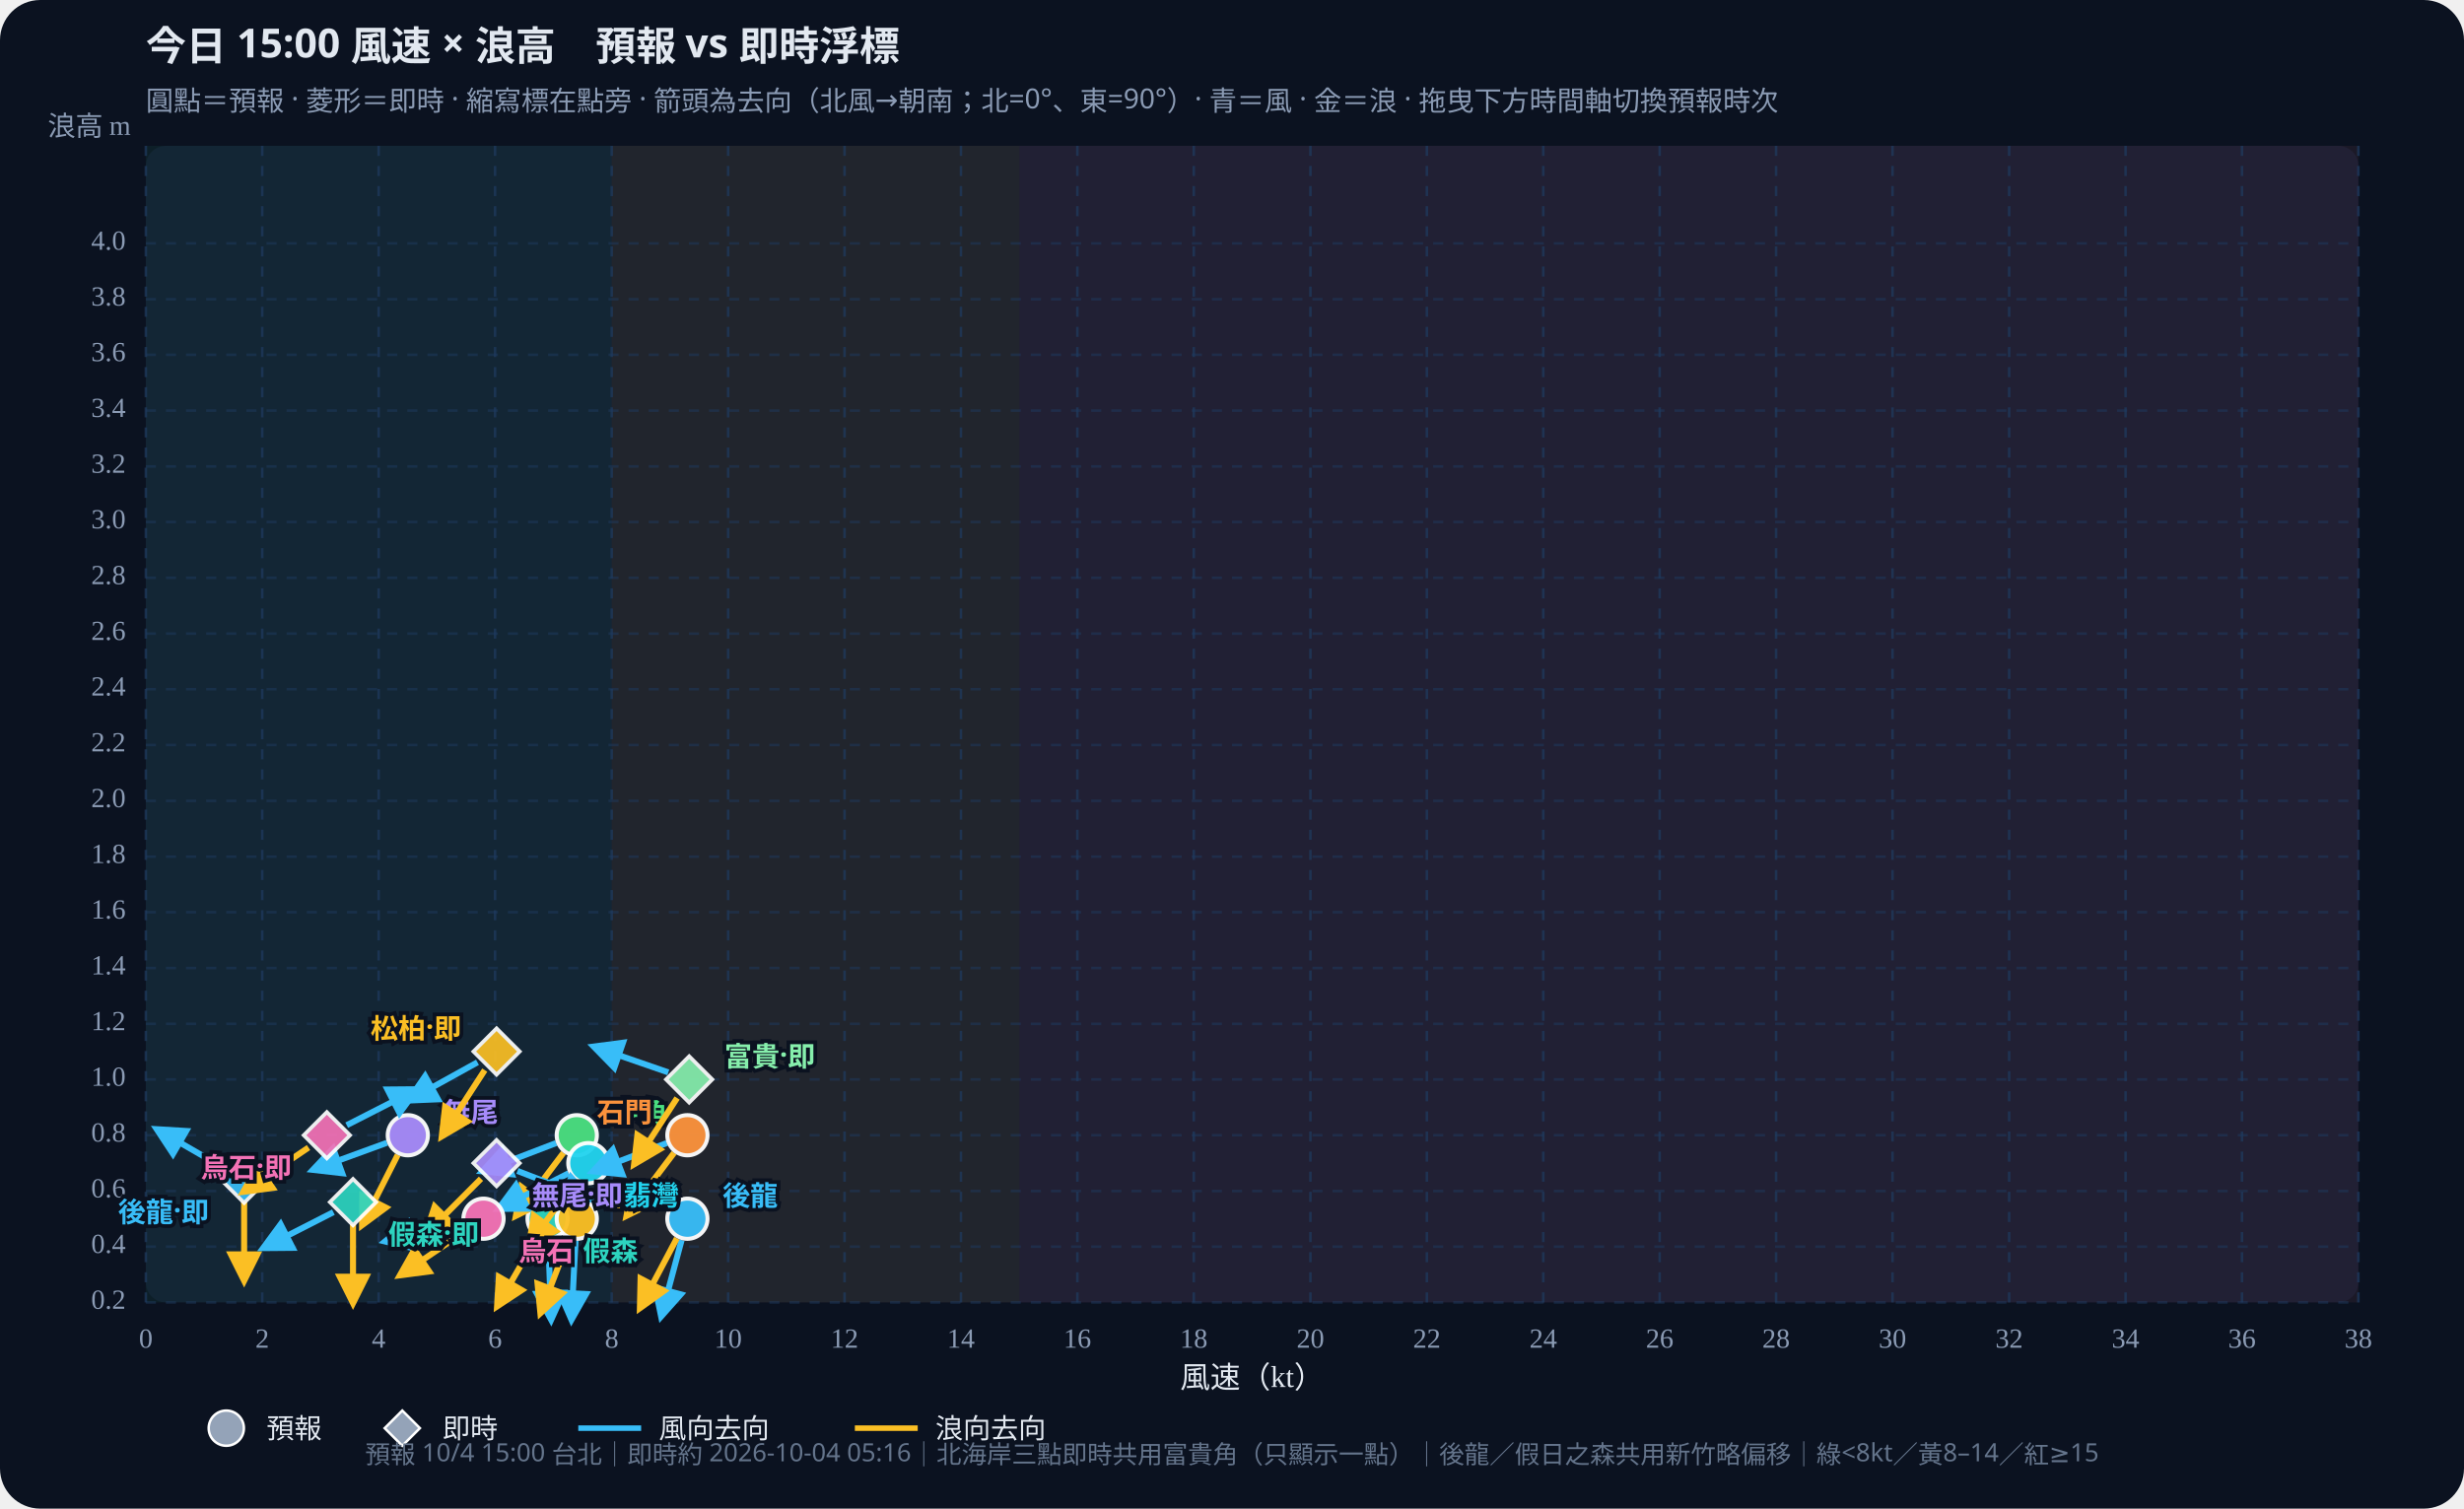
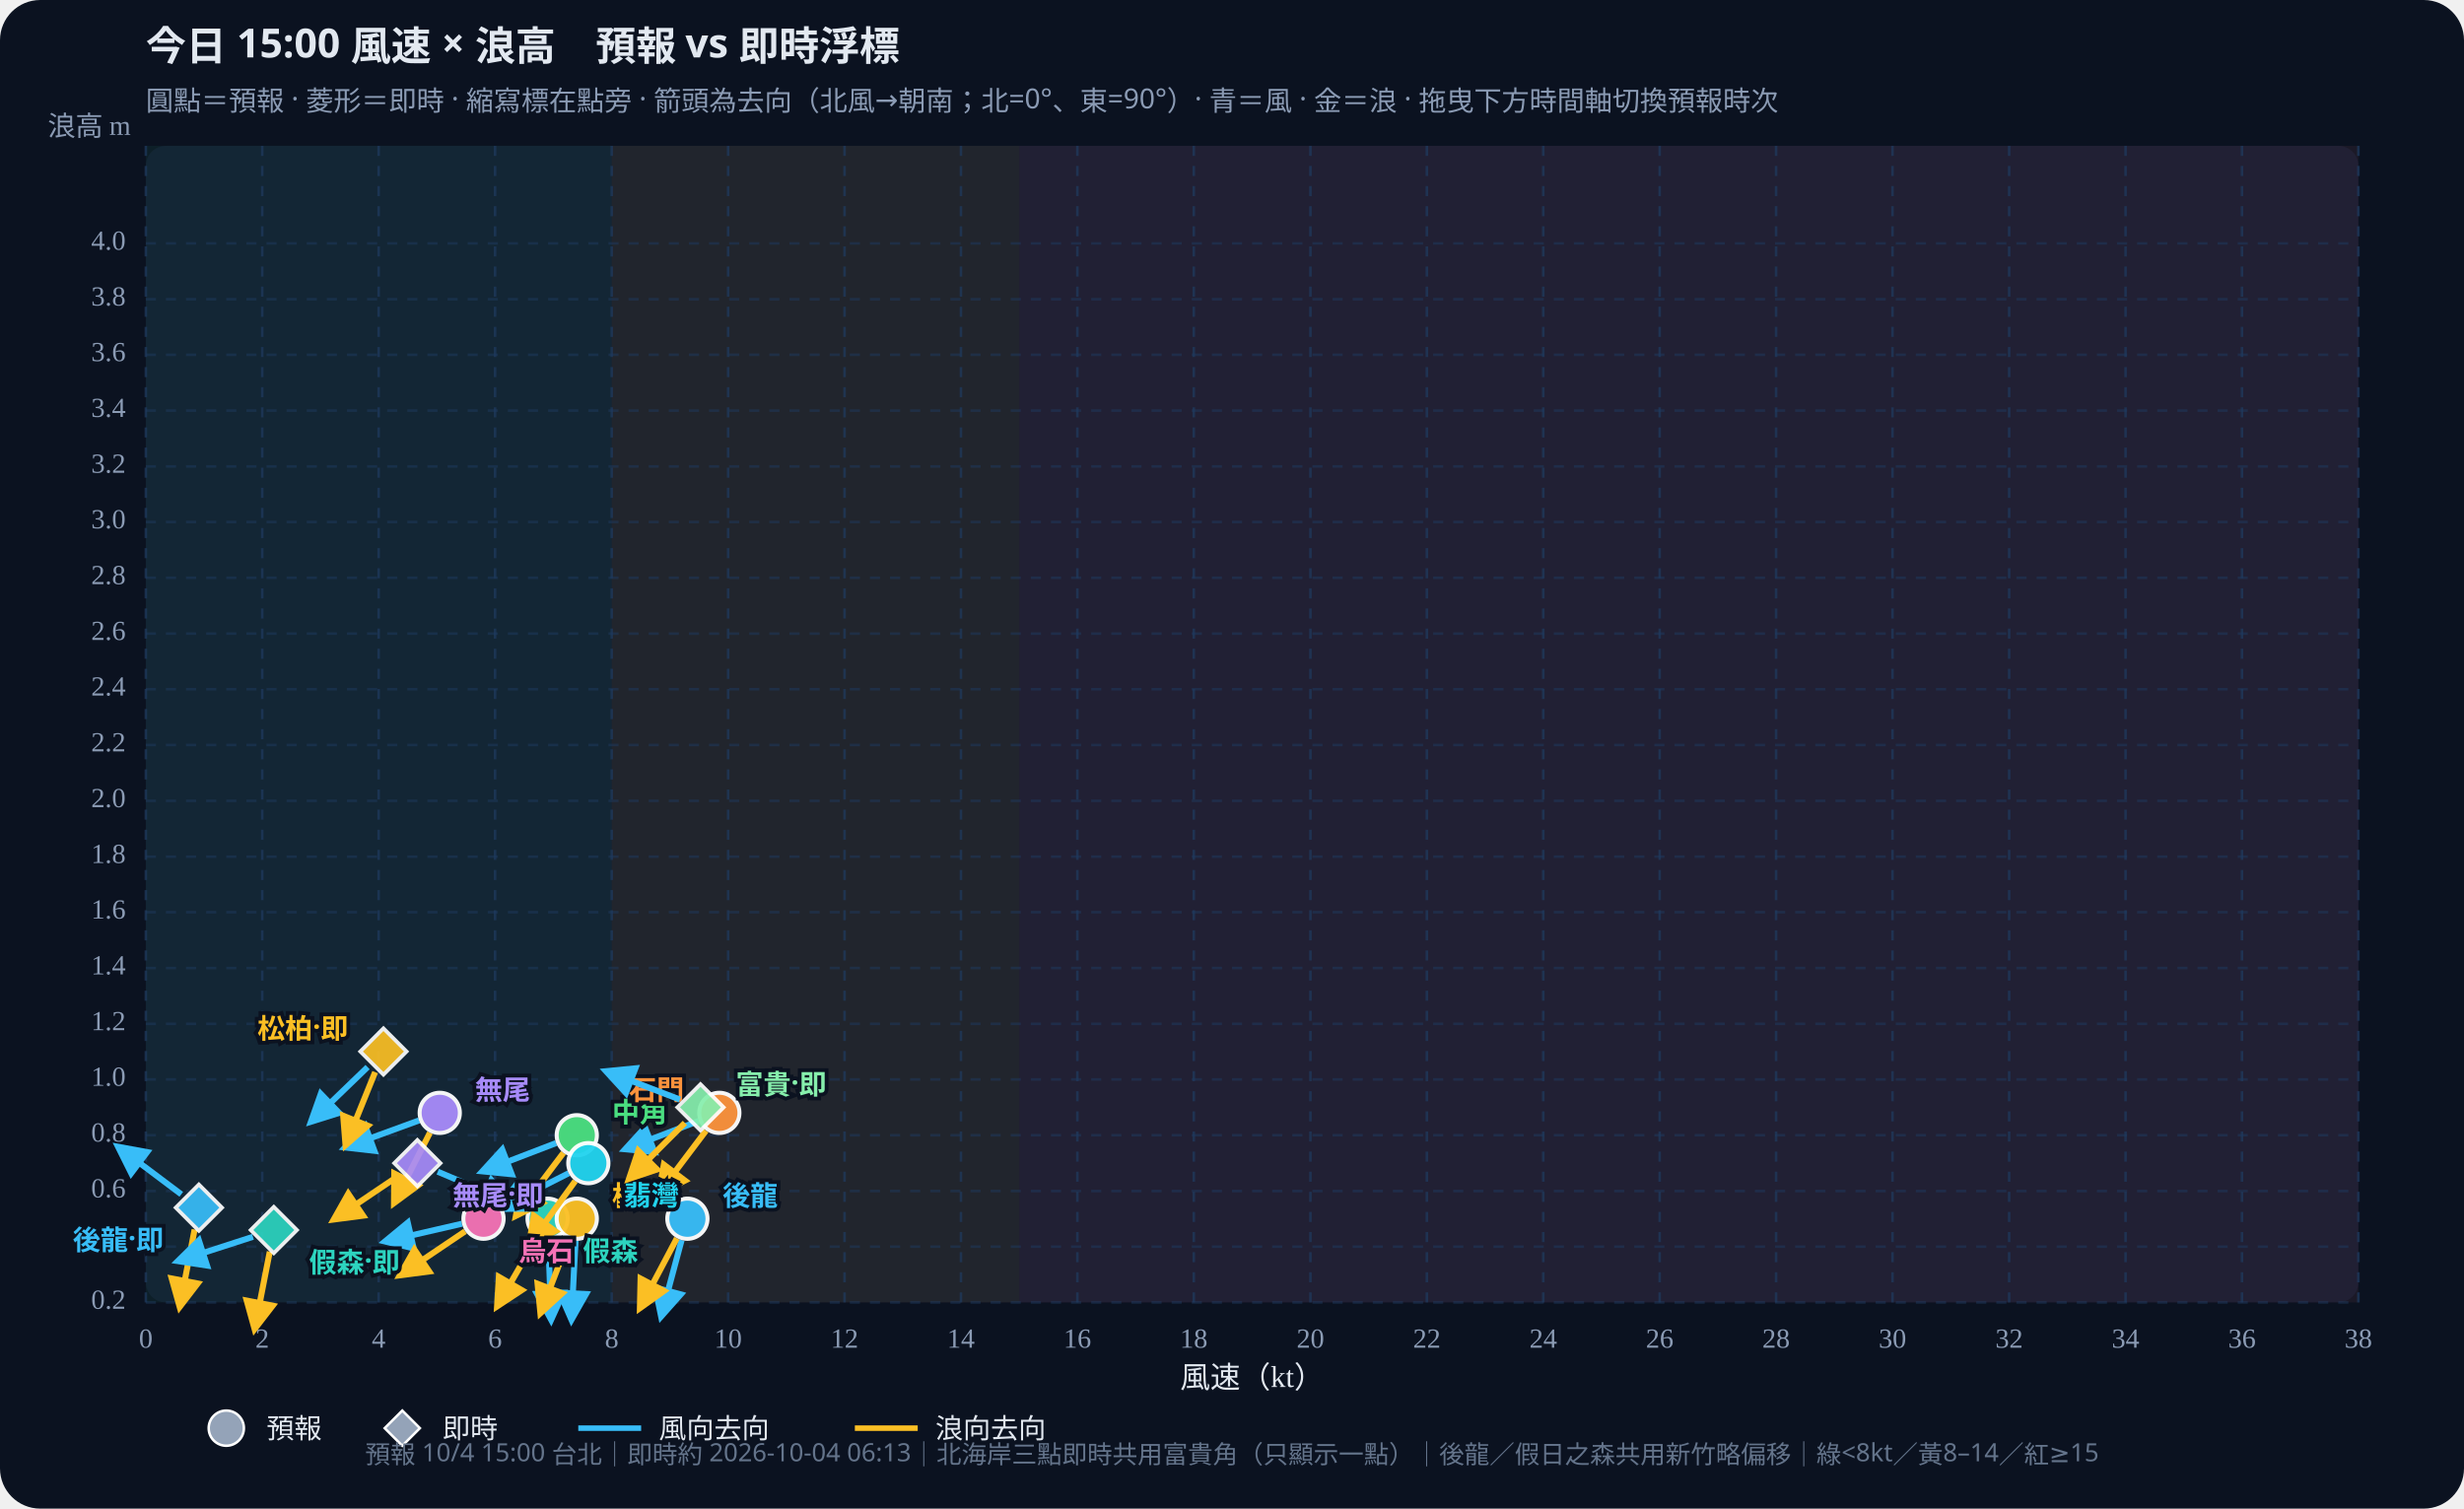
<svg xmlns="http://www.w3.org/2000/svg" id="wws-svg" viewBox="0 0 980 600" role="img" aria-label="風速與浪高散佈圖，可拖曳時間軸切換預報時次" style="width:100%;height:auto;display:block">
  <rect width="980" height="600" fill="#0b1220" rx="16" />
  <rect x="58" y="58" width="880" height="460" fill="#111a2e" rx="8" />
  <rect x="58.0" y="58" width="185.3" height="460" fill="#34d399" opacity="0.07" />
  <rect x="243.3" y="58" width="162.1" height="460" fill="#fbbf24" opacity="0.07" />
  <rect x="405.4" y="58" width="532.6" height="460" fill="#fb7185" opacity="0.07" />
  <defs>
    <marker id="arrow-38bdf8" viewBox="0 0 10 10" refX="8" refY="5" markerWidth="6" markerHeight="6" orient="auto-start-reverse">
      <path d="M0,0 L10,5 L0,10 z" fill="#38bdf8" />
    </marker>
    <marker id="arrow-fbbf24" viewBox="0 0 10 10" refX="8" refY="5" markerWidth="6" markerHeight="6" orient="auto-start-reverse">
      <path d="M0,0 L10,5 L0,10 z" fill="#fbbf24" />
    </marker>
  </defs>
  <text id="wws-title" x="58" y="24" fill="#e2e8f0" font-size="16" font-weight="700" font-family="Noto Sans TC,system-ui,sans-serif">今日 15:00 風速 × 浪高　預報 vs 即時浮標</text>
  <text x="58" y="44" fill="#8b9bb4" font-size="11" font-family="Noto Sans TC,system-ui,sans-serif">圓點＝預報 · 菱形＝即時 · 縮寫標在點旁 · 箭頭為去向（北風→朝南；北=0°、東=90°）· 青＝風 · 金＝浪 · 拖曳下方時間軸切換預報時次</text>
  <line x1="58.0" y1="58" x2="58.0" y2="518" stroke="#1e3a5f" stroke-dasharray="4 4" opacity="0.7" />
  <text x="58.0" y="536" text-anchor="middle" fill="#8b9bb4" font-size="11">0</text>
  <line x1="104.3" y1="58" x2="104.3" y2="518" stroke="#1e3a5f" stroke-dasharray="4 4" opacity="0.7" />
  <text x="104.3" y="536" text-anchor="middle" fill="#8b9bb4" font-size="11">2</text>
  <line x1="150.6" y1="58" x2="150.6" y2="518" stroke="#1e3a5f" stroke-dasharray="4 4" opacity="0.7" />
  <text x="150.6" y="536" text-anchor="middle" fill="#8b9bb4" font-size="11">4</text>
  <line x1="196.9" y1="58" x2="196.9" y2="518" stroke="#1e3a5f" stroke-dasharray="4 4" opacity="0.7" />
  <text x="196.9" y="536" text-anchor="middle" fill="#8b9bb4" font-size="11">6</text>
  <line x1="243.3" y1="58" x2="243.3" y2="518" stroke="#1e3a5f" stroke-dasharray="4 4" opacity="0.7" />
  <text x="243.3" y="536" text-anchor="middle" fill="#8b9bb4" font-size="11">8</text>
  <line x1="289.6" y1="58" x2="289.6" y2="518" stroke="#1e3a5f" stroke-dasharray="4 4" opacity="0.7" />
  <text x="289.6" y="536" text-anchor="middle" fill="#8b9bb4" font-size="11">10</text>
  <line x1="335.9" y1="58" x2="335.9" y2="518" stroke="#1e3a5f" stroke-dasharray="4 4" opacity="0.7" />
  <text x="335.9" y="536" text-anchor="middle" fill="#8b9bb4" font-size="11">12</text>
  <line x1="382.2" y1="58" x2="382.2" y2="518" stroke="#1e3a5f" stroke-dasharray="4 4" opacity="0.7" />
  <text x="382.2" y="536" text-anchor="middle" fill="#8b9bb4" font-size="11">14</text>
  <line x1="428.5" y1="58" x2="428.5" y2="518" stroke="#1e3a5f" stroke-dasharray="4 4" opacity="0.7" />
  <text x="428.5" y="536" text-anchor="middle" fill="#8b9bb4" font-size="11">16</text>
  <line x1="474.8" y1="58" x2="474.8" y2="518" stroke="#1e3a5f" stroke-dasharray="4 4" opacity="0.7" />
  <text x="474.8" y="536" text-anchor="middle" fill="#8b9bb4" font-size="11">18</text>
  <line x1="521.2" y1="58" x2="521.2" y2="518" stroke="#1e3a5f" stroke-dasharray="4 4" opacity="0.7" />
  <text x="521.2" y="536" text-anchor="middle" fill="#8b9bb4" font-size="11">20</text>
  <line x1="567.5" y1="58" x2="567.5" y2="518" stroke="#1e3a5f" stroke-dasharray="4 4" opacity="0.7" />
  <text x="567.5" y="536" text-anchor="middle" fill="#8b9bb4" font-size="11">22</text>
  <line x1="613.8" y1="58" x2="613.8" y2="518" stroke="#1e3a5f" stroke-dasharray="4 4" opacity="0.7" />
  <text x="613.8" y="536" text-anchor="middle" fill="#8b9bb4" font-size="11">24</text>
  <line x1="660.1" y1="58" x2="660.1" y2="518" stroke="#1e3a5f" stroke-dasharray="4 4" opacity="0.7" />
  <text x="660.1" y="536" text-anchor="middle" fill="#8b9bb4" font-size="11">26</text>
  <line x1="706.4" y1="58" x2="706.4" y2="518" stroke="#1e3a5f" stroke-dasharray="4 4" opacity="0.7" />
  <text x="706.4" y="536" text-anchor="middle" fill="#8b9bb4" font-size="11">28</text>
  <line x1="752.7" y1="58" x2="752.7" y2="518" stroke="#1e3a5f" stroke-dasharray="4 4" opacity="0.7" />
  <text x="752.7" y="536" text-anchor="middle" fill="#8b9bb4" font-size="11">30</text>
  <line x1="799.1" y1="58" x2="799.1" y2="518" stroke="#1e3a5f" stroke-dasharray="4 4" opacity="0.7" />
  <text x="799.1" y="536" text-anchor="middle" fill="#8b9bb4" font-size="11">32</text>
  <line x1="845.4" y1="58" x2="845.4" y2="518" stroke="#1e3a5f" stroke-dasharray="4 4" opacity="0.7" />
  <text x="845.4" y="536" text-anchor="middle" fill="#8b9bb4" font-size="11">34</text>
  <line x1="891.7" y1="58" x2="891.7" y2="518" stroke="#1e3a5f" stroke-dasharray="4 4" opacity="0.7" />
  <text x="891.7" y="536" text-anchor="middle" fill="#8b9bb4" font-size="11">36</text>
  <line x1="938.0" y1="58" x2="938.0" y2="518" stroke="#1e3a5f" stroke-dasharray="4 4" opacity="0.7" />
  <text x="938.0" y="536" text-anchor="middle" fill="#8b9bb4" font-size="11">38</text>
  <line x1="58" y1="518.0" x2="938" y2="518.0" stroke="#1e3a5f" stroke-dasharray="4 4" opacity="0.5" />
  <text x="50" y="518.0" text-anchor="end" dominant-baseline="middle" fill="#8b9bb4" font-size="11">0.2</text>
  <line x1="58" y1="495.8" x2="938" y2="495.8" stroke="#1e3a5f" stroke-dasharray="4 4" opacity="0.5" />
  <text x="50" y="495.8" text-anchor="end" dominant-baseline="middle" fill="#8b9bb4" font-size="11">0.4</text>
  <line x1="58" y1="473.7" x2="938" y2="473.7" stroke="#1e3a5f" stroke-dasharray="4 4" opacity="0.5" />
  <text x="50" y="473.7" text-anchor="end" dominant-baseline="middle" fill="#8b9bb4" font-size="11">0.6</text>
  <line x1="58" y1="451.5" x2="938" y2="451.5" stroke="#1e3a5f" stroke-dasharray="4 4" opacity="0.5" />
  <text x="50" y="451.5" text-anchor="end" dominant-baseline="middle" fill="#8b9bb4" font-size="11">0.8</text>
  <line x1="58" y1="429.3" x2="938" y2="429.3" stroke="#1e3a5f" stroke-dasharray="4 4" opacity="0.5" />
  <text x="50" y="429.3" text-anchor="end" dominant-baseline="middle" fill="#8b9bb4" font-size="11">1.0</text>
  <line x1="58" y1="407.2" x2="938" y2="407.2" stroke="#1e3a5f" stroke-dasharray="4 4" opacity="0.5" />
  <text x="50" y="407.2" text-anchor="end" dominant-baseline="middle" fill="#8b9bb4" font-size="11">1.2</text>
  <line x1="58" y1="385.0" x2="938" y2="385.0" stroke="#1e3a5f" stroke-dasharray="4 4" opacity="0.5" />
  <text x="50" y="385.0" text-anchor="end" dominant-baseline="middle" fill="#8b9bb4" font-size="11">1.4</text>
  <line x1="58" y1="362.8" x2="938" y2="362.8" stroke="#1e3a5f" stroke-dasharray="4 4" opacity="0.5" />
  <text x="50" y="362.8" text-anchor="end" dominant-baseline="middle" fill="#8b9bb4" font-size="11">1.6</text>
  <line x1="58" y1="340.7" x2="938" y2="340.7" stroke="#1e3a5f" stroke-dasharray="4 4" opacity="0.5" />
  <text x="50" y="340.7" text-anchor="end" dominant-baseline="middle" fill="#8b9bb4" font-size="11">1.8</text>
  <line x1="58" y1="318.5" x2="938" y2="318.5" stroke="#1e3a5f" stroke-dasharray="4 4" opacity="0.5" />
  <text x="50" y="318.5" text-anchor="end" dominant-baseline="middle" fill="#8b9bb4" font-size="11">2.0</text>
  <line x1="58" y1="296.3" x2="938" y2="296.3" stroke="#1e3a5f" stroke-dasharray="4 4" opacity="0.5" />
  <text x="50" y="296.3" text-anchor="end" dominant-baseline="middle" fill="#8b9bb4" font-size="11">2.2</text>
  <line x1="58" y1="274.1" x2="938" y2="274.1" stroke="#1e3a5f" stroke-dasharray="4 4" opacity="0.5" />
  <text x="50" y="274.1" text-anchor="end" dominant-baseline="middle" fill="#8b9bb4" font-size="11">2.4</text>
  <line x1="58" y1="252.0" x2="938" y2="252.0" stroke="#1e3a5f" stroke-dasharray="4 4" opacity="0.5" />
  <text x="50" y="252.0" text-anchor="end" dominant-baseline="middle" fill="#8b9bb4" font-size="11">2.6</text>
  <line x1="58" y1="229.8" x2="938" y2="229.8" stroke="#1e3a5f" stroke-dasharray="4 4" opacity="0.5" />
  <text x="50" y="229.8" text-anchor="end" dominant-baseline="middle" fill="#8b9bb4" font-size="11">2.8</text>
  <line x1="58" y1="207.6" x2="938" y2="207.6" stroke="#1e3a5f" stroke-dasharray="4 4" opacity="0.5" />
  <text x="50" y="207.6" text-anchor="end" dominant-baseline="middle" fill="#8b9bb4" font-size="11">3.0</text>
  <line x1="58" y1="185.5" x2="938" y2="185.5" stroke="#1e3a5f" stroke-dasharray="4 4" opacity="0.5" />
  <text x="50" y="185.5" text-anchor="end" dominant-baseline="middle" fill="#8b9bb4" font-size="11">3.2</text>
  <line x1="58" y1="163.3" x2="938" y2="163.3" stroke="#1e3a5f" stroke-dasharray="4 4" opacity="0.5" />
  <text x="50" y="163.3" text-anchor="end" dominant-baseline="middle" fill="#8b9bb4" font-size="11">3.4</text>
  <line x1="58" y1="141.1" x2="938" y2="141.1" stroke="#1e3a5f" stroke-dasharray="4 4" opacity="0.5" />
  <text x="50" y="141.1" text-anchor="end" dominant-baseline="middle" fill="#8b9bb4" font-size="11">3.6</text>
  <line x1="58" y1="119.0" x2="938" y2="119.0" stroke="#1e3a5f" stroke-dasharray="4 4" opacity="0.5" />
  <text x="50" y="119.0" text-anchor="end" dominant-baseline="middle" fill="#8b9bb4" font-size="11">3.8</text>
  <line x1="58" y1="96.8" x2="938" y2="96.8" stroke="#1e3a5f" stroke-dasharray="4 4" opacity="0.5" />
  <text x="50" y="96.8" text-anchor="end" dominant-baseline="middle" fill="#8b9bb4" font-size="11">4.0</text>
  <text x="498" y="552" text-anchor="middle" fill="#e2e8f0" font-size="12">風速（kt）</text>
  <text x="52" y="54" text-anchor="end" fill="#8b9bb4" font-size="11">浪高 m</text>
  <g id="wws-forecast-layer">
    <line x1="271.1" y1="493.2" x2="263.0" y2="523.4" stroke="#38bdf8" stroke-width="2.4" marker-end="url(#arrow-38bdf8)" />
    <line x1="269.2" y1="492.5" x2="254.6" y2="520.1" stroke="#fbbf24" stroke-width="2.4" marker-end="url(#arrow-fbbf24)" />
    <circle cx="273.4" cy="484.7" r="8.0" fill="#38bdf8" stroke="#fff" stroke-width="1.6" opacity="0.95" />
    <line x1="218.1" y1="493.5" x2="219.2" y2="524.7" stroke="#38bdf8" stroke-width="2.4" marker-end="url(#arrow-38bdf8)" />
    <line x1="213.4" y1="492.4" x2="197.8" y2="519.4" stroke="#fbbf24" stroke-width="2.4" marker-end="url(#arrow-fbbf24)" />
    <circle cx="217.8" cy="484.7" r="8.0" fill="#2dd4bf" stroke="#fff" stroke-width="1.6" opacity="0.95" />
    <line x1="228.9" y1="493.5" x2="227.3" y2="524.7" stroke="#38bdf8" stroke-width="2.4" marker-end="url(#arrow-38bdf8)" />
    <line x1="226.2" y1="493.0" x2="215.0" y2="522.1" stroke="#fbbf24" stroke-width="2.4" marker-end="url(#arrow-fbbf24)" />
    <circle cx="229.4" cy="484.7" r="8.0" fill="#fbbf24" stroke="#fff" stroke-width="1.6" opacity="0.95" />
    <line x1="221.2" y1="454.6" x2="192.0" y2="465.8" stroke="#38bdf8" stroke-width="2.4" marker-end="url(#arrow-38bdf8)" />
    <line x1="224.1" y1="458.5" x2="205.3" y2="483.4" stroke="#fbbf24" stroke-width="2.4" marker-end="url(#arrow-fbbf24)" />
    <circle cx="229.4" cy="451.5" r="8.0" fill="#4ade80" stroke="#fff" stroke-width="1.6" opacity="0.95" />
    <line x1="226.2" y1="466.6" x2="198.4" y2="480.7" stroke="#38bdf8" stroke-width="2.4" marker-end="url(#arrow-38bdf8)" />
    <line x1="228.8" y1="469.7" x2="210.5" y2="494.9" stroke="#fbbf24" stroke-width="2.4" marker-end="url(#arrow-fbbf24)" />
    <circle cx="234.0" cy="462.6" r="8.0" fill="#22d3ee" stroke="#fff" stroke-width="1.6" opacity="0.95" />
-     <line x1="265.2" y1="454.6" x2="236.0" y2="465.8" stroke="#38bdf8" stroke-width="2.4" marker-end="url(#arrow-38bdf8)" />
-     <line x1="268.1" y1="458.5" x2="249.3" y2="483.4" stroke="#fbbf24" stroke-width="2.4" marker-end="url(#arrow-fbbf24)" />
-     <circle cx="273.4" cy="451.5" r="8.0" fill="#fb923c" stroke="#fff" stroke-width="1.6" opacity="0.95" />
-     <line x1="153.9" y1="454.5" x2="124.6" y2="465.2" stroke="#38bdf8" stroke-width="2.4" marker-end="url(#arrow-38bdf8)" />
-     <line x1="158.2" y1="459.3" x2="144.1" y2="487.1" stroke="#fbbf24" stroke-width="2.4" marker-end="url(#arrow-fbbf24)" />
-     <circle cx="162.2" cy="451.5" r="8.0" fill="#a78bfa" stroke="#fff" stroke-width="1.6" opacity="0.95" />
+     <line x1="277.9" y1="445.8" x2="248.8" y2="457.0" stroke="#38bdf8" stroke-width="2.4" marker-end="url(#arrow-38bdf8)" />
+     <line x1="280.8" y1="449.7" x2="262.0" y2="474.6" stroke="#fbbf24" stroke-width="2.4" marker-end="url(#arrow-fbbf24)" />
+     <circle cx="286.1" cy="442.6" r="8.0" fill="#fb923c" stroke="#fff" stroke-width="1.6" opacity="0.95" />
+     <line x1="166.7" y1="445.6" x2="137.4" y2="456.3" stroke="#38bdf8" stroke-width="2.4" marker-end="url(#arrow-38bdf8)" />
+     <line x1="171.0" y1="450.5" x2="156.8" y2="478.3" stroke="#fbbf24" stroke-width="2.4" marker-end="url(#arrow-fbbf24)" />
+     <circle cx="174.9" cy="442.6" r="8.0" fill="#a78bfa" stroke="#fff" stroke-width="1.6" opacity="0.95" />
    <line x1="183.7" y1="486.7" x2="153.3" y2="493.7" stroke="#38bdf8" stroke-width="2.4" marker-end="url(#arrow-38bdf8)" />
    <line x1="185.0" y1="489.7" x2="159.2" y2="507.1" stroke="#fbbf24" stroke-width="2.4" marker-end="url(#arrow-fbbf24)" />
    <circle cx="192.3" cy="484.7" r="8.0" fill="#f472b6" stroke="#fff" stroke-width="1.6" opacity="0.95" />
    <text x="287.4" y="474.7" text-anchor="start" dominant-baseline="central" fill="#38bdf8" font-size="11" font-weight="700" font-family="Noto Sans TC,system-ui,sans-serif" stroke="#0b1220" stroke-width="3" paint-order="stroke">後龍</text>
    <text x="231.8" y="496.7" text-anchor="start" dominant-baseline="central" fill="#2dd4bf" font-size="11" font-weight="700" font-family="Noto Sans TC,system-ui,sans-serif" stroke="#0b1220" stroke-width="3" paint-order="stroke">假森</text>
    <text x="243.4" y="474.7" text-anchor="start" dominant-baseline="central" fill="#fbbf24" font-size="11" font-weight="700" font-family="Noto Sans TC,system-ui,sans-serif" stroke="#0b1220" stroke-width="3" paint-order="stroke">松柏</text>
    <text x="243.4" y="441.5" text-anchor="start" dominant-baseline="central" fill="#4ade80" font-size="11" font-weight="700" font-family="Noto Sans TC,system-ui,sans-serif" stroke="#0b1220" stroke-width="3" paint-order="stroke">中角</text>
    <text x="248.0" y="474.6" text-anchor="start" dominant-baseline="central" fill="#22d3ee" font-size="11" font-weight="700" font-family="Noto Sans TC,system-ui,sans-serif" stroke="#0b1220" stroke-width="3" paint-order="stroke">翡灣</text>
-     <text x="259.4" y="441.5" text-anchor="end" dominant-baseline="central" fill="#fb923c" font-size="11" font-weight="700" font-family="Noto Sans TC,system-ui,sans-serif" stroke="#0b1220" stroke-width="3" paint-order="stroke">石門</text>
-     <text x="176.2" y="441.5" text-anchor="start" dominant-baseline="central" fill="#a78bfa" font-size="11" font-weight="700" font-family="Noto Sans TC,system-ui,sans-serif" stroke="#0b1220" stroke-width="3" paint-order="stroke">無尾</text>
+     <text x="272.1" y="432.6" text-anchor="end" dominant-baseline="central" fill="#fb923c" font-size="11" font-weight="700" font-family="Noto Sans TC,system-ui,sans-serif" stroke="#0b1220" stroke-width="3" paint-order="stroke">石門</text>
+     <text x="188.9" y="432.6" text-anchor="start" dominant-baseline="central" fill="#a78bfa" font-size="11" font-weight="700" font-family="Noto Sans TC,system-ui,sans-serif" stroke="#0b1220" stroke-width="3" paint-order="stroke">無尾</text>
    <text x="206.3" y="496.7" text-anchor="start" dominant-baseline="central" fill="#f472b6" font-size="11" font-weight="700" font-family="Noto Sans TC,system-ui,sans-serif" stroke="#0b1220" stroke-width="3" paint-order="stroke">烏石</text>
  </g>
  <g id="wws-live-layer">
-     <line x1="89.5" y1="464.8" x2="62.5" y2="449.2" stroke="#38bdf8" stroke-width="2.4" marker-end="url(#arrow-38bdf8)" />
-     <line x1="97.1" y1="478.0" x2="97.1" y2="509.2" stroke="#fbbf24" stroke-width="2.4" marker-end="url(#arrow-fbbf24)" />
-     <polygon points="97.1,460.0 106.3,469.2 97.1,478.4 87.9,469.2" fill="#38bdf8" stroke="#fff" stroke-width="1.5" opacity="0.92" />
-     <line x1="132.6" y1="482.1" x2="104.8" y2="496.3" stroke="#38bdf8" stroke-width="2.4" marker-end="url(#arrow-38bdf8)" />
-     <line x1="140.4" y1="486.9" x2="140.4" y2="518.1" stroke="#fbbf24" stroke-width="2.4" marker-end="url(#arrow-fbbf24)" />
-     <polygon points="140.4,468.9 149.6,478.1 140.4,487.3 131.2,478.1" fill="#2dd4bf" stroke="#fff" stroke-width="1.5" opacity="0.92" />
-     <line x1="189.9" y1="422.5" x2="162.6" y2="437.6" stroke="#38bdf8" stroke-width="2.4" marker-end="url(#arrow-38bdf8)" />
-     <line x1="192.8" y1="425.6" x2="175.8" y2="451.8" stroke="#fbbf24" stroke-width="2.4" marker-end="url(#arrow-fbbf24)" />
-     <polygon points="197.5,409.0 206.7,418.2 197.5,427.4 188.3,418.2" fill="#fbbf24" stroke="#fff" stroke-width="1.5" opacity="0.92" />
-     <line x1="265.8" y1="426.5" x2="236.3" y2="416.3" stroke="#38bdf8" stroke-width="2.4" marker-end="url(#arrow-38bdf8)" />
-     <line x1="269.3" y1="436.7" x2="252.3" y2="462.9" stroke="#fbbf24" stroke-width="2.4" marker-end="url(#arrow-fbbf24)" />
-     <polygon points="274.1,420.1 283.3,429.3 274.1,438.5 264.9,429.3" fill="#86efac" stroke="#fff" stroke-width="1.5" opacity="0.92" />
-     <line x1="205.8" y1="465.7" x2="234.9" y2="476.9" stroke="#38bdf8" stroke-width="2.4" marker-end="url(#arrow-38bdf8)" />
-     <line x1="191.3" y1="468.8" x2="169.3" y2="490.9" stroke="#fbbf24" stroke-width="2.4" marker-end="url(#arrow-fbbf24)" />
-     <polygon points="197.5,453.4 206.7,462.6 197.5,471.8 188.3,462.6" fill="#a78bfa" stroke="#fff" stroke-width="1.5" opacity="0.92" />
-     <line x1="137.9" y1="447.5" x2="165.7" y2="433.3" stroke="#38bdf8" stroke-width="2.4" marker-end="url(#arrow-38bdf8)" />
-     <line x1="122.7" y1="456.4" x2="96.9" y2="473.9" stroke="#fbbf24" stroke-width="2.4" marker-end="url(#arrow-fbbf24)" />
-     <polygon points="130.0,442.3 139.2,451.5 130.0,460.7 120.8,451.5" fill="#f472b6" stroke="#fff" stroke-width="1.5" opacity="0.92" />
-     <text x="83.1" y="481.2" text-anchor="end" dominant-baseline="central" fill="#38bdf8" font-size="11" font-weight="700" font-family="Noto Sans TC,system-ui,sans-serif" stroke="#0b1220" stroke-width="3" paint-order="stroke">後龍·即</text>
-     <text x="154.4" y="490.1" text-anchor="start" dominant-baseline="central" fill="#2dd4bf" font-size="11" font-weight="700" font-family="Noto Sans TC,system-ui,sans-serif" stroke="#0b1220" stroke-width="3" paint-order="stroke">假森·即</text>
-     <text x="183.5" y="408.2" text-anchor="end" dominant-baseline="central" fill="#fbbf24" font-size="11" font-weight="700" font-family="Noto Sans TC,system-ui,sans-serif" stroke="#0b1220" stroke-width="3" paint-order="stroke">松柏·即</text>
-     <text x="288.1" y="419.3" text-anchor="start" dominant-baseline="central" fill="#86efac" font-size="11" font-weight="700" font-family="Noto Sans TC,system-ui,sans-serif" stroke="#0b1220" stroke-width="3" paint-order="stroke">富貴·即</text>
-     <text x="211.5" y="474.6" text-anchor="start" dominant-baseline="central" fill="#a78bfa" font-size="11" font-weight="700" font-family="Noto Sans TC,system-ui,sans-serif" stroke="#0b1220" stroke-width="3" paint-order="stroke">無尾·即</text>
-     <text x="116.0" y="463.5" text-anchor="end" dominant-baseline="central" fill="#f472b6" font-size="11" font-weight="700" font-family="Noto Sans TC,system-ui,sans-serif" stroke="#0b1220" stroke-width="3" paint-order="stroke">烏石·即</text>
+     <line x1="72.1" y1="475.0" x2="47.1" y2="456.2" stroke="#38bdf8" stroke-width="2.4" marker-end="url(#arrow-38bdf8)" />
+     <line x1="77.4" y1="489.0" x2="71.5" y2="519.6" stroke="#fbbf24" stroke-width="2.4" marker-end="url(#arrow-fbbf24)" />
+     <polygon points="79.1,471.1 88.3,480.3 79.1,489.5 69.9,480.3" fill="#38bdf8" stroke="#fff" stroke-width="1.5" opacity="0.92" />
+     <line x1="100.6" y1="491.9" x2="70.9" y2="501.5" stroke="#38bdf8" stroke-width="2.4" marker-end="url(#arrow-38bdf8)" />
+     <line x1="107.3" y1="497.8" x2="101.3" y2="528.4" stroke="#fbbf24" stroke-width="2.4" marker-end="url(#arrow-fbbf24)" />
+     <polygon points="108.9,480.0 118.1,489.2 108.9,498.4 99.7,489.2" fill="#2dd4bf" stroke="#fff" stroke-width="1.5" opacity="0.92" />
+     <line x1="146.2" y1="424.4" x2="123.8" y2="446.0" stroke="#38bdf8" stroke-width="2.4" marker-end="url(#arrow-38bdf8)" />
+     <line x1="149.2" y1="426.4" x2="137.5" y2="455.3" stroke="#fbbf24" stroke-width="2.4" marker-end="url(#arrow-fbbf24)" />
+     <polygon points="152.5,409.0 161.7,418.2 152.5,427.4 143.3,418.2" fill="#fbbf24" stroke="#fff" stroke-width="1.5" opacity="0.92" />
+     <line x1="270.4" y1="437.3" x2="241.2" y2="426.1" stroke="#38bdf8" stroke-width="2.4" marker-end="url(#arrow-38bdf8)" />
+     <line x1="272.4" y1="446.6" x2="250.3" y2="468.7" stroke="#fbbf24" stroke-width="2.4" marker-end="url(#arrow-fbbf24)" />
+     <polygon points="278.6,431.2 287.8,440.4 278.6,449.6 269.4,440.4" fill="#86efac" stroke="#fff" stroke-width="1.5" opacity="0.92" />
+     <line x1="174.1" y1="466.0" x2="202.9" y2="478.2" stroke="#38bdf8" stroke-width="2.4" marker-end="url(#arrow-38bdf8)" />
+     <line x1="158.7" y1="467.5" x2="132.9" y2="484.9" stroke="#fbbf24" stroke-width="2.4" marker-end="url(#arrow-fbbf24)" />
+     <polygon points="166.0,453.4 175.2,462.6 166.0,471.8 156.8,462.6" fill="#a78bfa" stroke="#fff" stroke-width="1.5" opacity="0.92" />
+     <text x="65.1" y="492.3" text-anchor="end" dominant-baseline="central" fill="#38bdf8" font-size="11" font-weight="700" font-family="Noto Sans TC,system-ui,sans-serif" stroke="#0b1220" stroke-width="3" paint-order="stroke">後龍·即</text>
+     <text x="122.9" y="501.2" text-anchor="start" dominant-baseline="central" fill="#2dd4bf" font-size="11" font-weight="700" font-family="Noto Sans TC,system-ui,sans-serif" stroke="#0b1220" stroke-width="3" paint-order="stroke">假森·即</text>
+     <text x="138.5" y="408.2" text-anchor="end" dominant-baseline="central" fill="#fbbf24" font-size="11" font-weight="700" font-family="Noto Sans TC,system-ui,sans-serif" stroke="#0b1220" stroke-width="3" paint-order="stroke">松柏·即</text>
+     <text x="292.6" y="430.4" text-anchor="start" dominant-baseline="central" fill="#86efac" font-size="11" font-weight="700" font-family="Noto Sans TC,system-ui,sans-serif" stroke="#0b1220" stroke-width="3" paint-order="stroke">富貴·即</text>
+     <text x="180.0" y="474.6" text-anchor="start" dominant-baseline="central" fill="#a78bfa" font-size="11" font-weight="700" font-family="Noto Sans TC,system-ui,sans-serif" stroke="#0b1220" stroke-width="3" paint-order="stroke">無尾·即</text>
  </g>
  <circle cx="90" cy="568" r="7" fill="#94a3b8" stroke="#fff" />
  <text x="106" y="572" fill="#e2e8f0" font-size="11" font-family="Noto Sans TC,system-ui,sans-serif">預報</text>
  <polygon points="160,561 167,568 160,575 153,568" fill="#94a3b8" stroke="#fff" />
  <text x="176" y="572" fill="#e2e8f0" font-size="11" font-family="Noto Sans TC,system-ui,sans-serif">即時</text>
  <line x1="230" y1="568" x2="255" y2="568" stroke="#38bdf8" stroke-width="2.2" />
  <text x="262" y="572" fill="#e2e8f0" font-size="11" font-family="Noto Sans TC,system-ui,sans-serif">風向去向</text>
  <line x1="340" y1="568" x2="365" y2="568" stroke="#fbbf24" stroke-width="2.2" />
  <text x="372" y="572" fill="#e2e8f0" font-size="11" font-family="Noto Sans TC,system-ui,sans-serif">浪向去向</text>
-   <text id="wws-foot" x="490" y="582" text-anchor="middle" fill="#64748b" font-size="10" font-family="Noto Sans TC,system-ui,sans-serif">預報 10/4 15:00 台北｜即時約 2026-10-04 05:16｜北海岸三點即時共用富貴角（只顯示一點）｜後龍／假日之森共用新竹略偏移｜綠&lt;8kt／黃8–14／紅≥15</text>
+   <text id="wws-foot" x="490" y="582" text-anchor="middle" fill="#64748b" font-size="10" font-family="Noto Sans TC,system-ui,sans-serif">預報 10/4 15:00 台北｜即時約 2026-10-04 06:13｜北海岸三點即時共用富貴角（只顯示一點）｜後龍／假日之森共用新竹略偏移｜綠&lt;8kt／黃8–14／紅≥15</text>
</svg>
